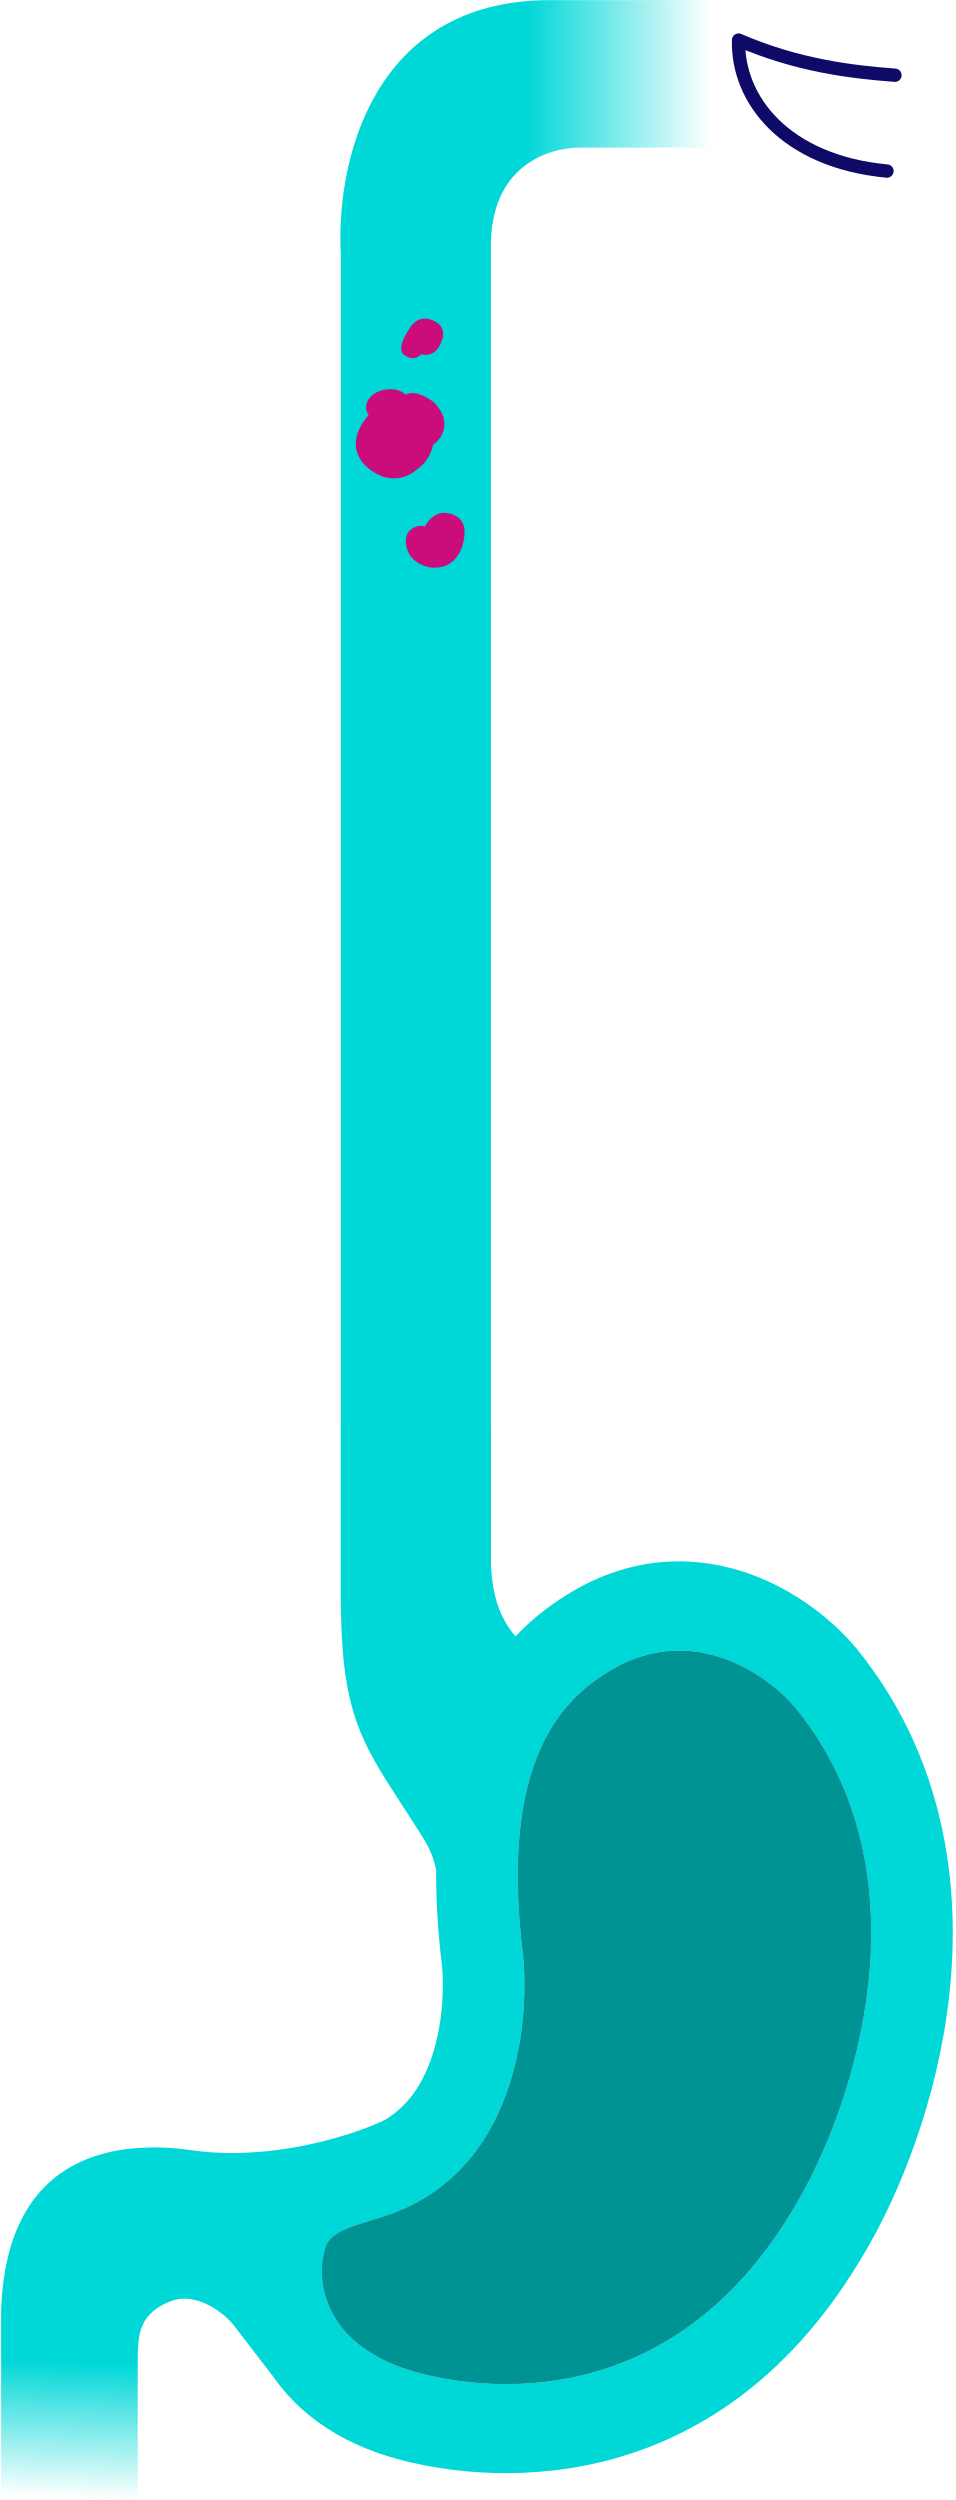
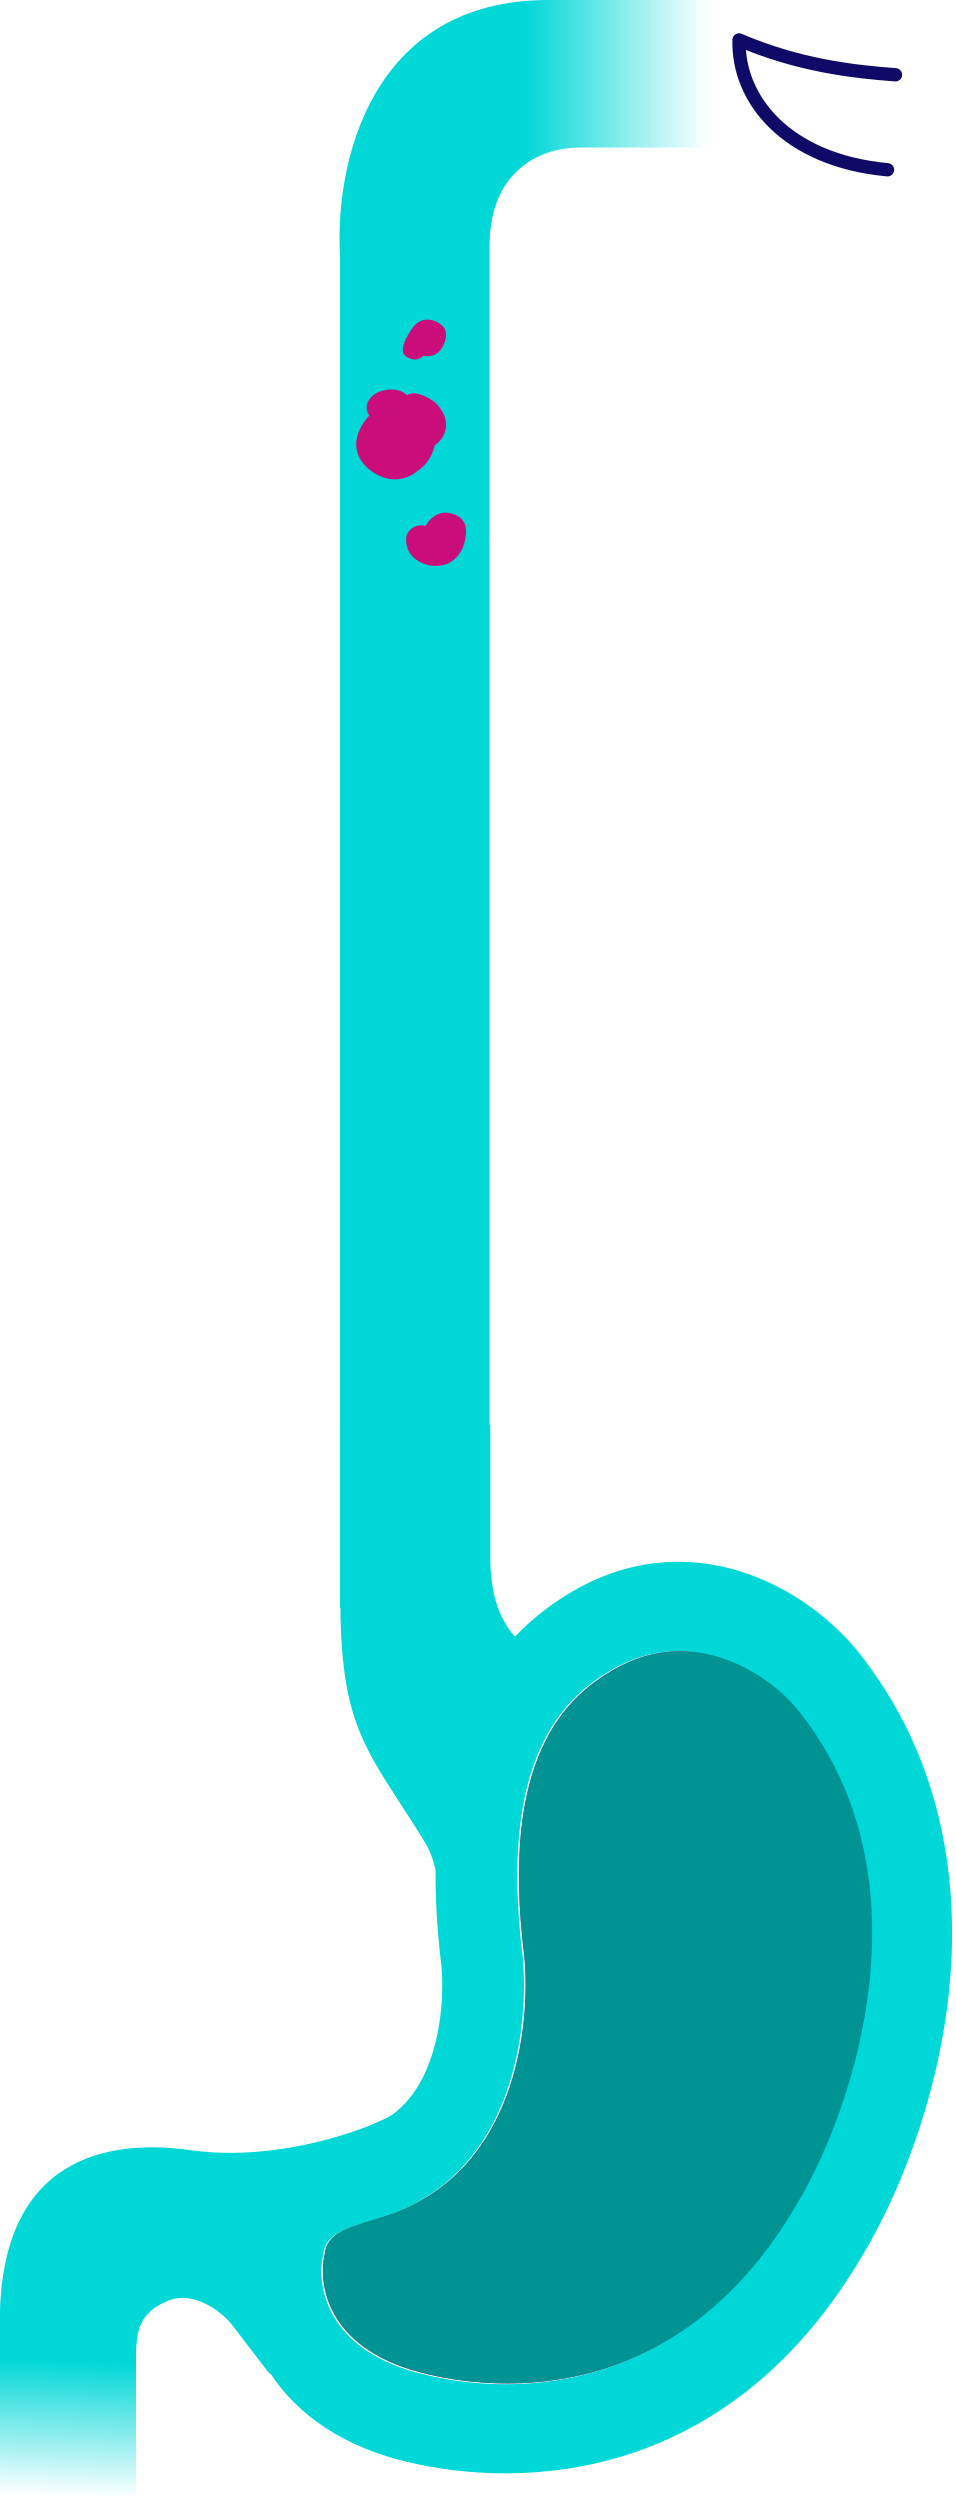
- <svg xmlns="http://www.w3.org/2000/svg" width="287" height="751" viewBox="0 0 287 751" fill="none">
-   <path d="M268.846 22.594C255.902 21.634 239.603 19.714 221.864 12.036C221.385 29.792 235.767 48.508 266.45 51.388" stroke="#0F0967" stroke-width="4" stroke-linecap="round" stroke-linejoin="round" />
-   <path d="M174.306 44.347H213.618V0.038H165.197C111.503 0.038 100.796 49.27 102.394 76.656V482.824H147.459V73.887C147.459 50.255 164.079 44.347 174.306 44.347Z" fill="url(#paint0_linear_263:531)" />
-   <path d="M157.181 587.423C149.812 528.045 169.559 509.935 183.789 501.604C208.35 487.223 230.864 503.343 239.051 513.201C279.987 563.764 256.108 633.618 239.051 662.224C204.256 722.065 150.863 719.547 125.456 712.672C98.029 705.249 95.096 686.288 97.313 677.01C98.132 670.052 105.915 668.934 115.734 665.703C154.918 652.812 159.228 608.297 157.181 587.423Z" fill="#D2268A" />
-   <path fill-rule="evenodd" clip-rule="evenodd" d="M102.403 427.875H147.456V467.467C147.456 478.632 150 485.914 154.858 491.558C160.815 485.264 166.981 480.984 172.193 477.932C191.314 466.737 210.171 467.436 225.172 472.782C239.463 477.875 250.656 487.228 257.235 495.149L257.34 495.276L257.443 495.403C283.805 527.965 288.748 566.478 285.187 599.126C281.691 631.168 269.913 659.593 259.705 676.756C216.795 750.417 149.919 746.954 119.555 738.737C101.206 733.771 87.446 723.839 79.412 709.719C72.003 696.696 70.979 682.671 73.207 671.767C75.824 655.74 87.034 648.33 93.376 645.323C97.347 643.44 103.225 641.653 106.61 640.623L106.61 640.623L106.61 640.623C107.484 640.358 108.191 640.143 108.656 639.989C119.874 636.299 125.714 628.708 129.173 619.425C132.928 609.349 133.456 597.876 132.79 590.605C131.519 580.229 130.949 570.629 131.034 561.747C130 556.981 128.583 554.466 126.46 551.09C124.424 547.853 122.521 544.92 120.75 542.191C108.333 523.054 102.403 513.914 102.403 479.944V427.875ZM183.789 501.603C208.35 487.223 230.864 503.343 239.051 513.2C279.987 563.764 256.108 633.617 239.051 662.224C204.256 722.065 150.863 719.547 125.456 712.671C98.029 705.249 95.096 686.287 97.313 677.009C98.002 671.149 103.633 669.431 111.259 667.105C112.687 666.669 114.185 666.212 115.734 665.703C154.918 652.811 159.228 608.297 157.181 587.422C149.812 528.045 169.559 509.935 183.789 501.603Z" fill="#00D7D7" />
-   <path d="M157.181 587.423C149.812 528.045 169.559 509.935 183.789 501.604C208.35 487.223 230.864 503.343 239.051 513.201C279.987 563.764 256.108 633.618 239.051 662.224C204.256 722.065 150.863 719.547 125.456 712.672C98.029 705.249 95.096 686.288 97.313 677.01C98.132 670.052 105.915 668.934 115.734 665.703C154.918 652.812 159.228 608.297 157.181 587.423Z" fill="#009393" />
-   <path d="M131.41 104.831C129.974 106.786 127.551 106.73 126.519 106.458C124.327 108.621 121.889 107.183 120.944 106.193C119.615 104.419 121.697 100.565 122.905 98.859C125.516 94.297 129.579 95.68 131.284 96.941C134.517 99.082 132.715 103.093 131.41 104.831Z" fill="#CA0D7B" />
-   <path d="M139.538 159.39C139.346 155.085 135.341 154.042 133.363 154.059C130.436 154.084 128.47 156.553 127.649 158.18C124.868 157.274 122.085 159.477 121.943 161.877C121.587 167.895 126.583 169.93 128.933 170.426C137.717 171.571 139.717 163.234 139.538 159.39Z" fill="#CA0D7B" />
-   <path d="M114.235 142.848C109.339 140.744 106.454 136.641 106.94 132.344C107.426 128.046 110.724 124.734 110.724 124.734C108.457 120.993 111.858 118.051 114.398 117.344C117.59 116.456 120.291 117.019 121.892 118.594C124.576 116.958 128.522 119.553 130.104 120.614C135.668 126.021 133.433 131.348 130.133 133.558C129.26 137.526 126.986 139.926 124.917 141.282C123.397 142.681 119.131 144.952 114.235 142.848Z" fill="#CA0D7B" />
-   <path d="M57.791 645.956C84.662 649.783 113.485 639.167 120.827 633.995L90.78 670.061L81.807 713.613L70.114 698.37C66.579 694.073 58.489 688.453 51.216 691.292C41.812 694.964 41.67 701.409 41.377 706.69V750.455H0.343V694.073C1.984 644.782 37.586 643.078 57.791 645.956Z" fill="url(#paint1_linear_263:531)" />
+ <svg xmlns="http://www.w3.org/2000/svg" fill="none" viewBox="0 0 287 751">
+   <path d="m269 22.464c-12.946-0.951-29.247-2.854-46.988-10.464-0.479 17.598 13.904 36.146 44.592 39" stroke="#0F0967" stroke-linecap="round" stroke-linejoin="round" stroke-width="4" />
+   <path d="m173.82 44.329h39.181v-44.329h-48.259c-53.515 0-64.186 49.254-62.593 76.652v406.35h44.914v-409.12c0-23.642 16.565-29.552 26.757-29.552z" fill="url(#b)" />
+   <path d="m157.48 587.42c-7.372-59.308 12.384-77.396 26.619-85.717 24.572-14.364 47.095 1.737 55.286 11.583 40.953 50.503 17.064 120.28 0 148.85-34.81 59.771-88.225 57.256-113.64 50.389-27.438-7.415-30.373-26.353-28.155-35.62 0.819-6.95 8.606-8.067 18.429-11.294 39.2-12.876 43.512-57.338 41.464-78.188z" fill="#D2268A" />
+   <path d="m102.23 428h45.044v39.585c0 11.163 2.543 18.443 7.4 24.086 5.956-6.293 12.121-10.572 17.332-13.623 19.117-11.193 37.97-10.494 52.968-5.149 14.288 5.092 25.479 14.443 32.056 22.363l0.105 0.127 0.103 0.127c26.357 32.556 31.299 71.062 27.739 103.7-3.496 32.036-15.271 60.455-25.477 77.615-42.901 73.648-109.76 70.185-140.12 61.97-18.346-4.965-32.103-14.895-40.135-29.013-7.407-13.02-8.431-27.043-6.204-37.945 2.616-16.024 13.824-23.433 20.165-26.439 3.97-1.883 9.847-3.669 13.231-4.699 0.874-0.265 1.581-0.48 2.046-0.634 11.216-3.689 17.054-11.279 20.513-20.56 3.754-10.074 4.282-21.545 3.616-28.815-1.271-10.374-1.841-19.972-1.756-28.853-1.034-4.765-2.45-7.279-4.573-10.655-2.035-3.236-3.938-6.169-5.709-8.897-12.414-19.134-18.343-28.272-18.343-62.236v-52.059zm81.369 73.714c24.556-14.377 47.066 1.74 55.251 11.595 40.928 50.555 17.054 120.4 0 149-34.788 59.83-88.17 57.312-113.57 50.438-27.421-7.421-30.354-26.38-28.137-35.656 0.689-5.859 6.319-7.576 13.943-9.902 1.428-0.436 2.926-0.893 4.474-1.402 39.176-12.889 43.485-57.395 41.439-78.266-7.368-59.366 12.375-77.473 26.602-85.804z" clip-rule="evenodd" fill="#00D7D7" fill-rule="evenodd" />
+   <path d="m157.48 587.42c-7.372-59.308 12.384-77.396 26.619-85.717 24.572-14.364 47.095 1.737 55.286 11.583 40.953 50.503 17.064 120.28 0 148.85-34.81 59.771-88.225 57.256-113.64 50.389-27.438-7.415-30.373-26.353-28.155-35.62 0.819-6.95 8.606-8.067 18.429-11.294 39.2-12.876 43.512-57.338 41.464-78.188z" fill="#009393" />
+   <path d="m132.25 105.22c-1.483 1.975-3.985 1.919-5.051 1.644-2.264 2.186-4.782 0.733-5.758-0.268-1.373-1.793 0.778-5.687 2.025-7.411 2.697-4.611 6.893-3.214 8.654-1.939 3.339 2.163 1.478 6.216 0.13 7.973z" fill="#CA0D7B" />
+   <path d="m139.99 159.18c-0.196-4.181-4.287-5.194-6.307-5.178-2.989 0.024-4.997 2.422-5.836 4.003-2.84-0.88-5.683 1.259-5.828 3.59-0.363 5.845 4.739 7.821 7.14 8.303 8.971 1.112 11.014-6.985 10.831-10.718z" fill="#CA0D7B" />
+   <path d="m114.46 143.14c-4.969-2.121-7.896-6.258-7.403-10.59 0.493-4.333 3.84-7.673 3.84-7.673-2.301-3.771 1.151-6.738 3.728-7.45 3.24-0.896 5.981-0.328 7.606 1.26 2.723-1.65 6.728 0.967 8.333 2.036 5.647 5.452 3.379 10.823 0.03 13.051-0.886 4.001-3.194 6.42-5.294 7.787-1.542 1.411-5.871 3.701-10.84 1.579z" fill="#CA0D7B" />
+   <path d="m57.217 645.91c26.763 3.812 55.47-6.762 62.783-11.914l-29.926 35.924-8.937 43.379-11.646-15.182c-3.521-4.28-11.579-9.878-18.822-7.05-9.366 3.657-9.508 10.077-9.8 15.337v43.592h-40.869v-56.159c1.635-49.097 37.094-50.794 57.217-47.927z" fill="url(#a)" />
  <defs>
-     <linearGradient id="paint0_linear_263:531" x1="157.932" y1="31" x2="213.618" y2="31" gradientUnits="userSpaceOnUse">
-       <stop stop-color="#00D7D7" />
-       <stop offset="1" stop-color="#00D7D7" stop-opacity="0" />
+     <linearGradient id="b" x1="157.5" x2="213" y1="30.976" y2="30.976" gradientUnits="userSpaceOnUse">
+       <stop stop-color="#00D7D7" offset="0" />
+       <stop stop-color="#00D7D7" stop-opacity="0" offset="1" />
    </linearGradient>
-     <linearGradient id="paint1_linear_263:531" x1="22.5" y1="709.5" x2="21" y2="750.455" gradientUnits="userSpaceOnUse">
-       <stop stop-color="#00D7D7" />
-       <stop offset="1" stop-color="#00D7D7" stop-opacity="0" />
+     <linearGradient id="a" x1="22.068" x2="20.574" y1="709.21" y2="750" gradientUnits="userSpaceOnUse">
+       <stop stop-color="#00D7D7" offset="0" />
+       <stop stop-color="#00D7D7" stop-opacity="0" offset="1" />
    </linearGradient>
  </defs>
</svg>
